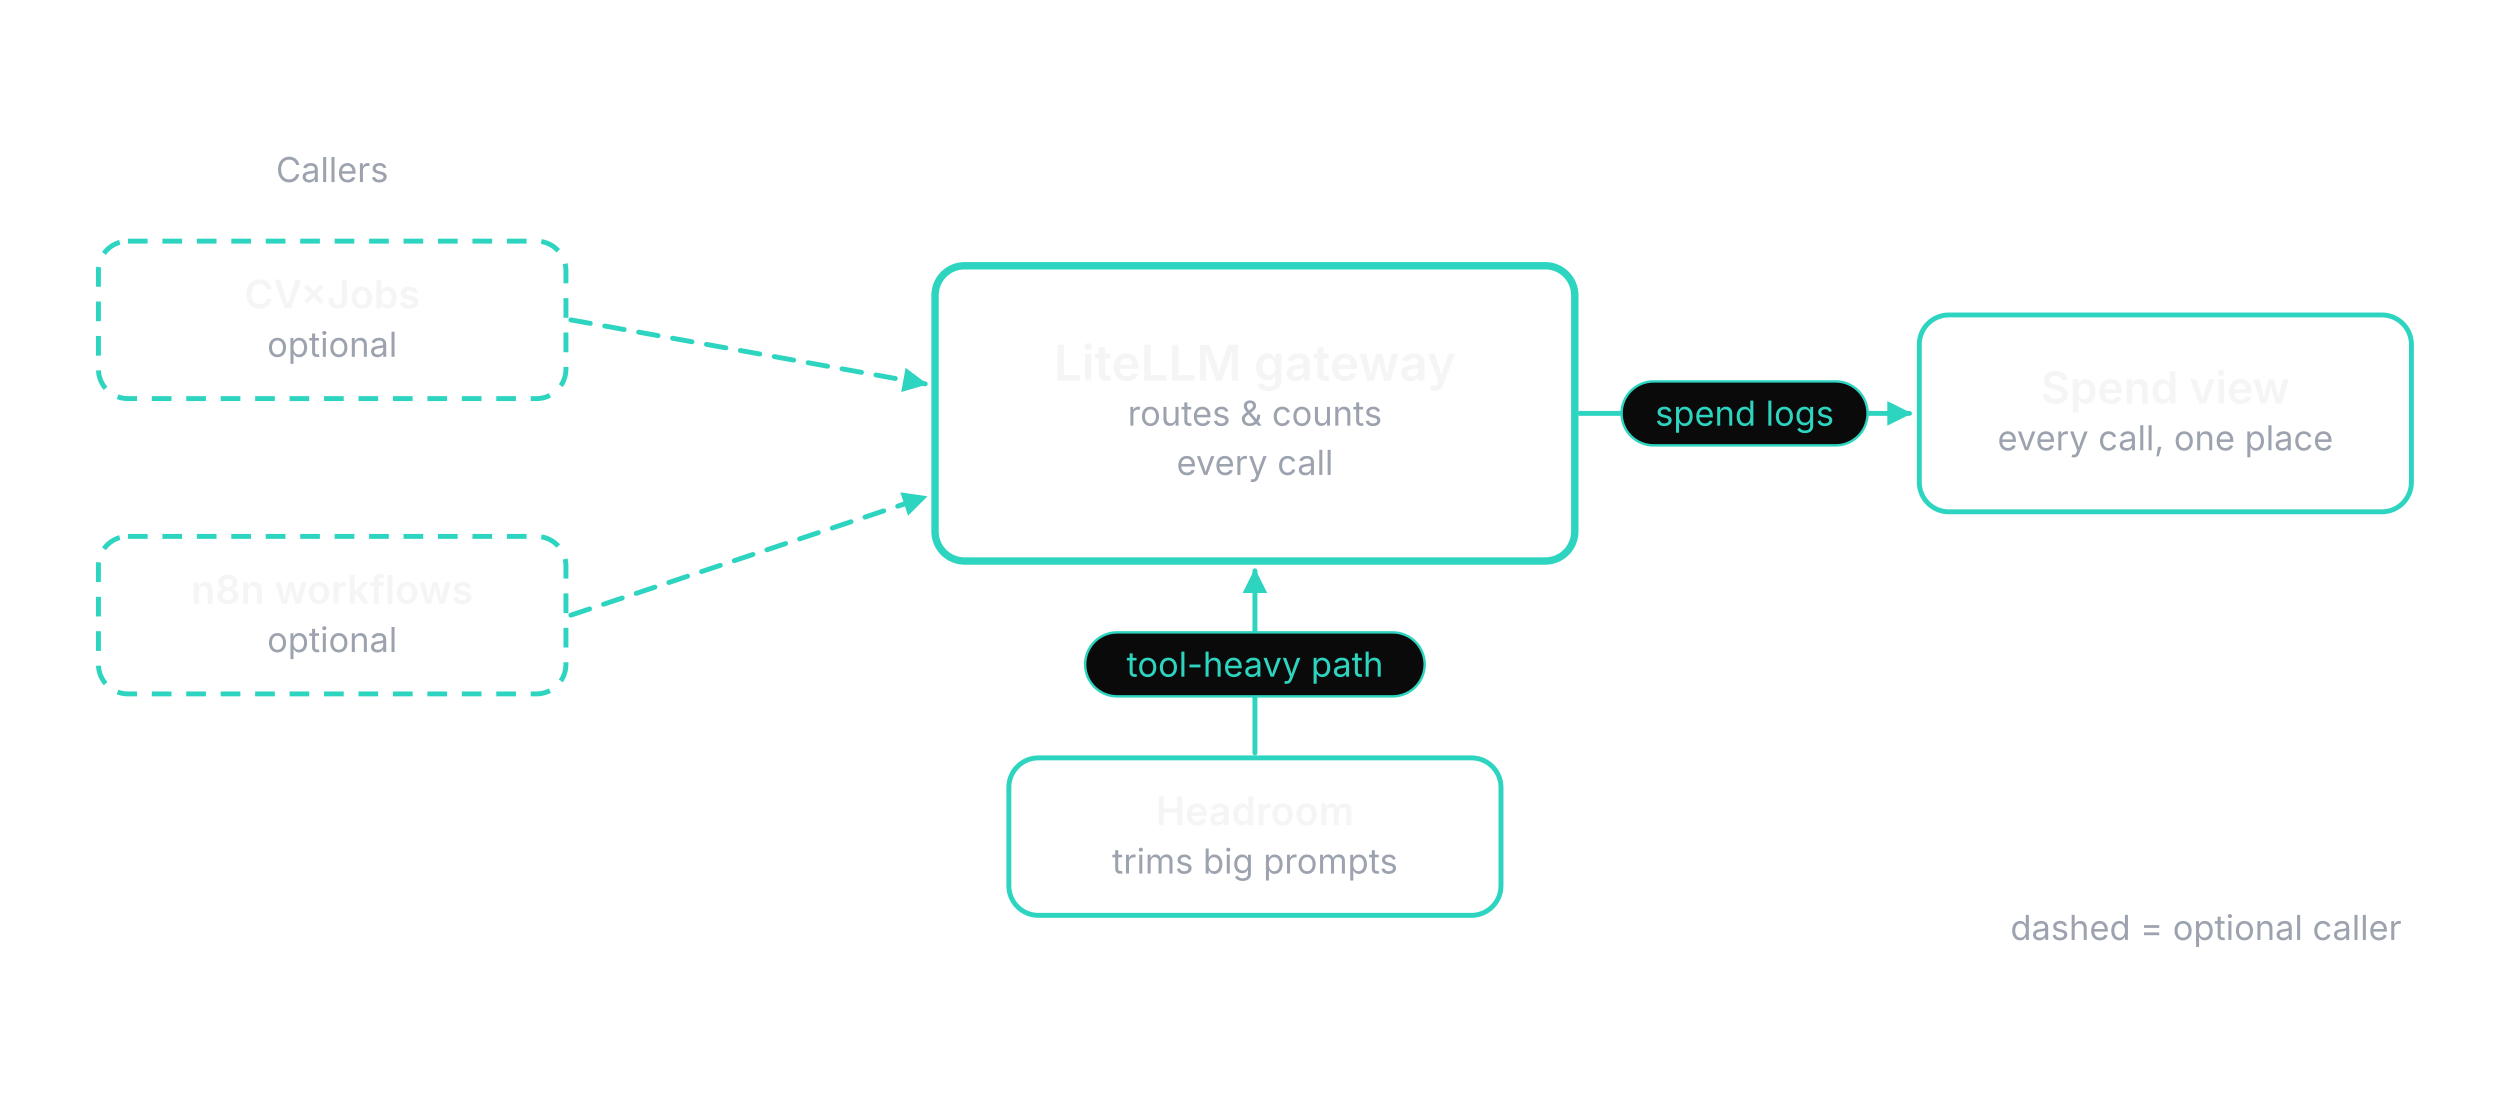
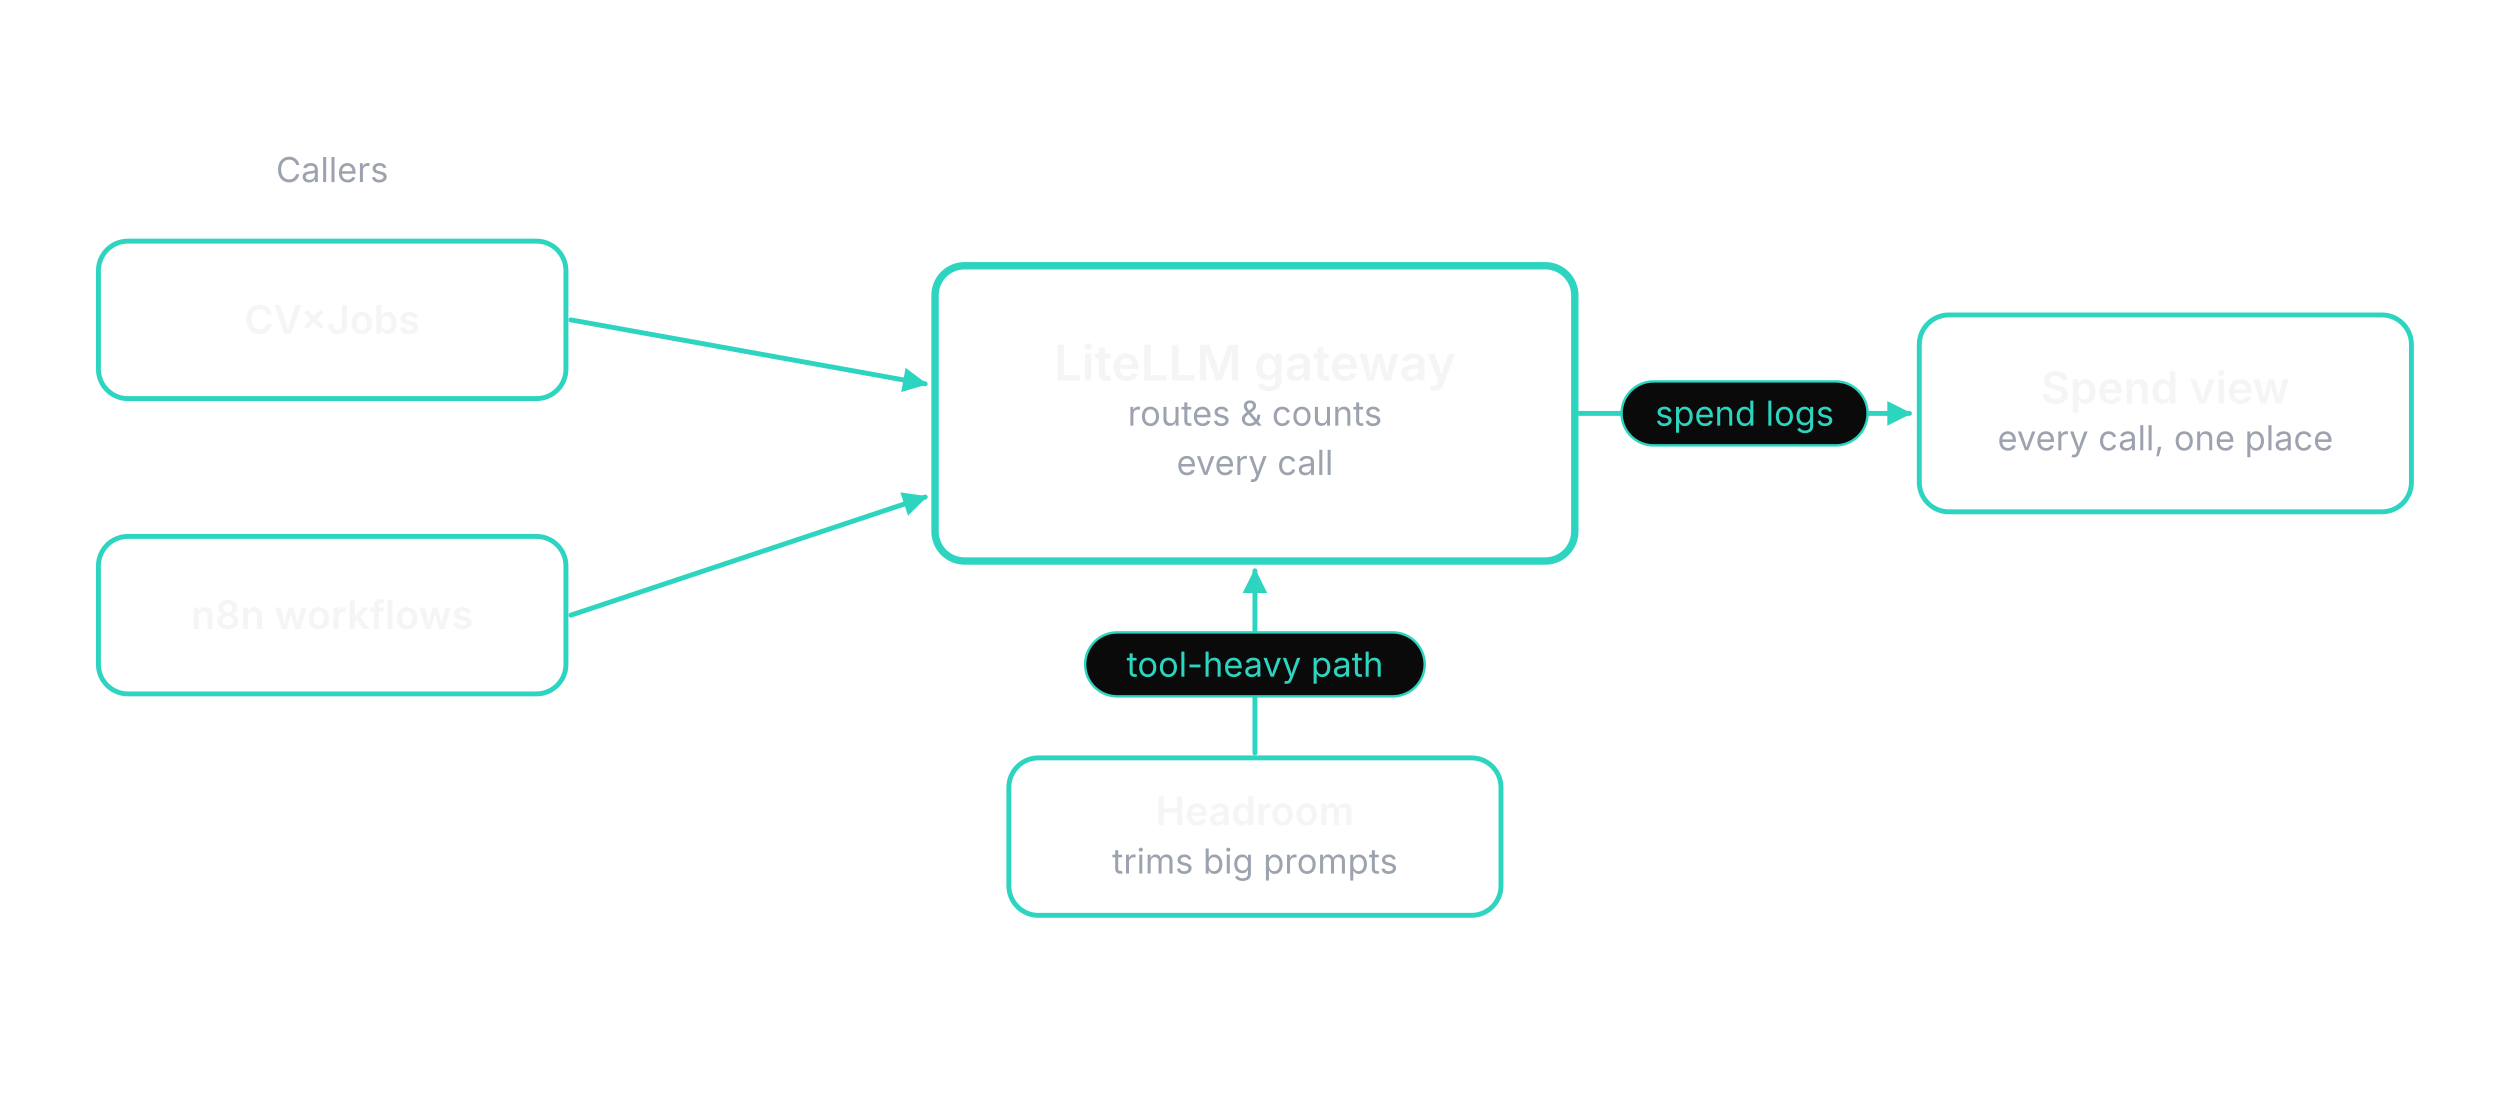
<svg xmlns="http://www.w3.org/2000/svg" width="1016" height="444" viewBox="0 0 1016 444">
  <defs>
    <marker id="a" markerWidth="10" markerHeight="10" refX="9" refY="5" orient="auto" markerUnits="userSpaceOnUse">
      <path d="M0,0 L10,5 L0,10 z" fill="#2dd4bf" />
    </marker>
  </defs>
  <g transform="translate(0,-42)">
    <text x="135" y="116" font-family="Segoe UI, system-ui, Inter, Helvetica, Arial, sans-serif" font-size="14" fill="#9ca3af" text-anchor="middle">Callers</text>
-     <rect x="40" y="140" width="190" height="64" rx="12" fill="none" stroke="#2dd4bf" stroke-width="2" stroke-dasharray="8 6" />
-     <text x="135.0" y="167.333" font-family="Segoe UI, system-ui, Inter, Helvetica, Arial, sans-serif" font-size="16" font-weight="600" fill="#f5f5f5" text-anchor="middle">CV×Jobs</text>
-     <text x="135.0" y="187.0" font-family="Segoe UI, system-ui, Inter, Helvetica, Arial, sans-serif" font-size="14" fill="#9ca3af" text-anchor="middle">optional</text>
-     <rect x="40" y="260" width="190" height="64" rx="12" fill="none" stroke="#2dd4bf" stroke-width="2" stroke-dasharray="8 6" />
-     <text x="135.0" y="287.333" font-family="Segoe UI, system-ui, Inter, Helvetica, Arial, sans-serif" font-size="16" font-weight="600" fill="#f5f5f5" text-anchor="middle">n8n workflows</text>
-     <text x="135.0" y="307.0" font-family="Segoe UI, system-ui, Inter, Helvetica, Arial, sans-serif" font-size="14" fill="#9ca3af" text-anchor="middle">optional</text>
+     <rect x="40" y="140" width="190" height="64" rx="12" fill="none" stroke="#2dd4bf" stroke-width="2" />
+     <text x="135.0" y="177.6" font-family="Segoe UI, system-ui, Inter, Helvetica, Arial, sans-serif" font-size="16" font-weight="600" fill="#f5f5f5" text-anchor="middle">CV×Jobs</text>
+     <rect x="40" y="260" width="190" height="64" rx="12" fill="none" stroke="#2dd4bf" stroke-width="2" />
+     <text x="135.0" y="297.6" font-family="Segoe UI, system-ui, Inter, Helvetica, Arial, sans-serif" font-size="16" font-weight="600" fill="#f5f5f5" text-anchor="middle">n8n workflows</text>
    <rect x="380" y="150" width="260" height="120" rx="12" fill="none" stroke="#2dd4bf" stroke-width="3" />
    <text x="510.0" y="196.667" font-family="Segoe UI, system-ui, Inter, Helvetica, Arial, sans-serif" font-size="20" font-weight="600" fill="#f5f5f5" text-anchor="middle">LiteLLM gateway</text>
    <text x="510.0" y="215.0" font-family="Segoe UI, system-ui, Inter, Helvetica, Arial, sans-serif" font-size="14" fill="#9ca3af" text-anchor="middle">routes &amp; counts</text>
    <text x="510.0" y="235.0" font-family="Segoe UI, system-ui, Inter, Helvetica, Arial, sans-serif" font-size="14" fill="#9ca3af" text-anchor="middle">every call</text>
    <rect x="410" y="350" width="200" height="64" rx="12" fill="none" stroke="#2dd4bf" stroke-width="2" />
    <text x="510.0" y="377.333" font-family="Segoe UI, system-ui, Inter, Helvetica, Arial, sans-serif" font-size="16" font-weight="600" fill="#f5f5f5" text-anchor="middle">Headroom</text>
    <text x="510.0" y="397.0" font-family="Segoe UI, system-ui, Inter, Helvetica, Arial, sans-serif" font-size="14" fill="#9ca3af" text-anchor="middle">trims big prompts</text>
    <rect x="780" y="170" width="200" height="80" rx="12" fill="none" stroke="#2dd4bf" stroke-width="2" />
    <text x="880.0" y="206.0" font-family="Segoe UI, system-ui, Inter, Helvetica, Arial, sans-serif" font-size="18" font-weight="600" fill="#f5f5f5" text-anchor="middle">Spend view</text>
    <text x="880.0" y="225.0" font-family="Segoe UI, system-ui, Inter, Helvetica, Arial, sans-serif" font-size="14" fill="#9ca3af" text-anchor="middle">every call, one place</text>
-     <path d="M232,172 L376,198" fill="none" stroke="#2dd4bf" stroke-width="2" stroke-dasharray="8 6" stroke-linecap="round" marker-end="url(#a)" />
-     <path d="M232,292 L376,244" fill="none" stroke="#2dd4bf" stroke-width="2" stroke-dasharray="8 6" stroke-linecap="round" marker-end="url(#a)" />
+     <path d="M232,172 L376,198" fill="none" stroke="#2dd4bf" stroke-width="2" stroke-linecap="round" marker-end="url(#a)" />
+     <path d="M232,292 L376,244" fill="none" stroke="#2dd4bf" stroke-width="2" stroke-linecap="round" marker-end="url(#a)" />
    <path d="M510,348 V274" fill="none" stroke="#2dd4bf" stroke-width="2" stroke-linecap="round" marker-end="url(#a)" />
    <rect x="441" y="299" width="138" height="26" rx="13" fill="#0a0a0a" stroke="#2dd4bf" stroke-width="1" />
    <text x="510" y="317" font-family="Segoe UI, system-ui, Inter, Helvetica, Arial, sans-serif" font-size="14" fill="#2dd4bf" text-anchor="middle">tool-heavy path</text>
    <path d="M642,210 H776" fill="none" stroke="#2dd4bf" stroke-width="2" stroke-linecap="round" marker-end="url(#a)" />
    <rect x="659" y="197" width="100" height="26" rx="13" fill="#0a0a0a" stroke="#2dd4bf" stroke-width="1" />
    <text x="709" y="215" font-family="Segoe UI, system-ui, Inter, Helvetica, Arial, sans-serif" font-size="14" fill="#2dd4bf" text-anchor="middle">spend logs</text>
-     <text x="976" y="424" font-family="Segoe UI, system-ui, Inter, Helvetica, Arial, sans-serif" font-size="14" fill="#9ca3af" text-anchor="end">dashed = optional caller</text>
  </g>
</svg>
